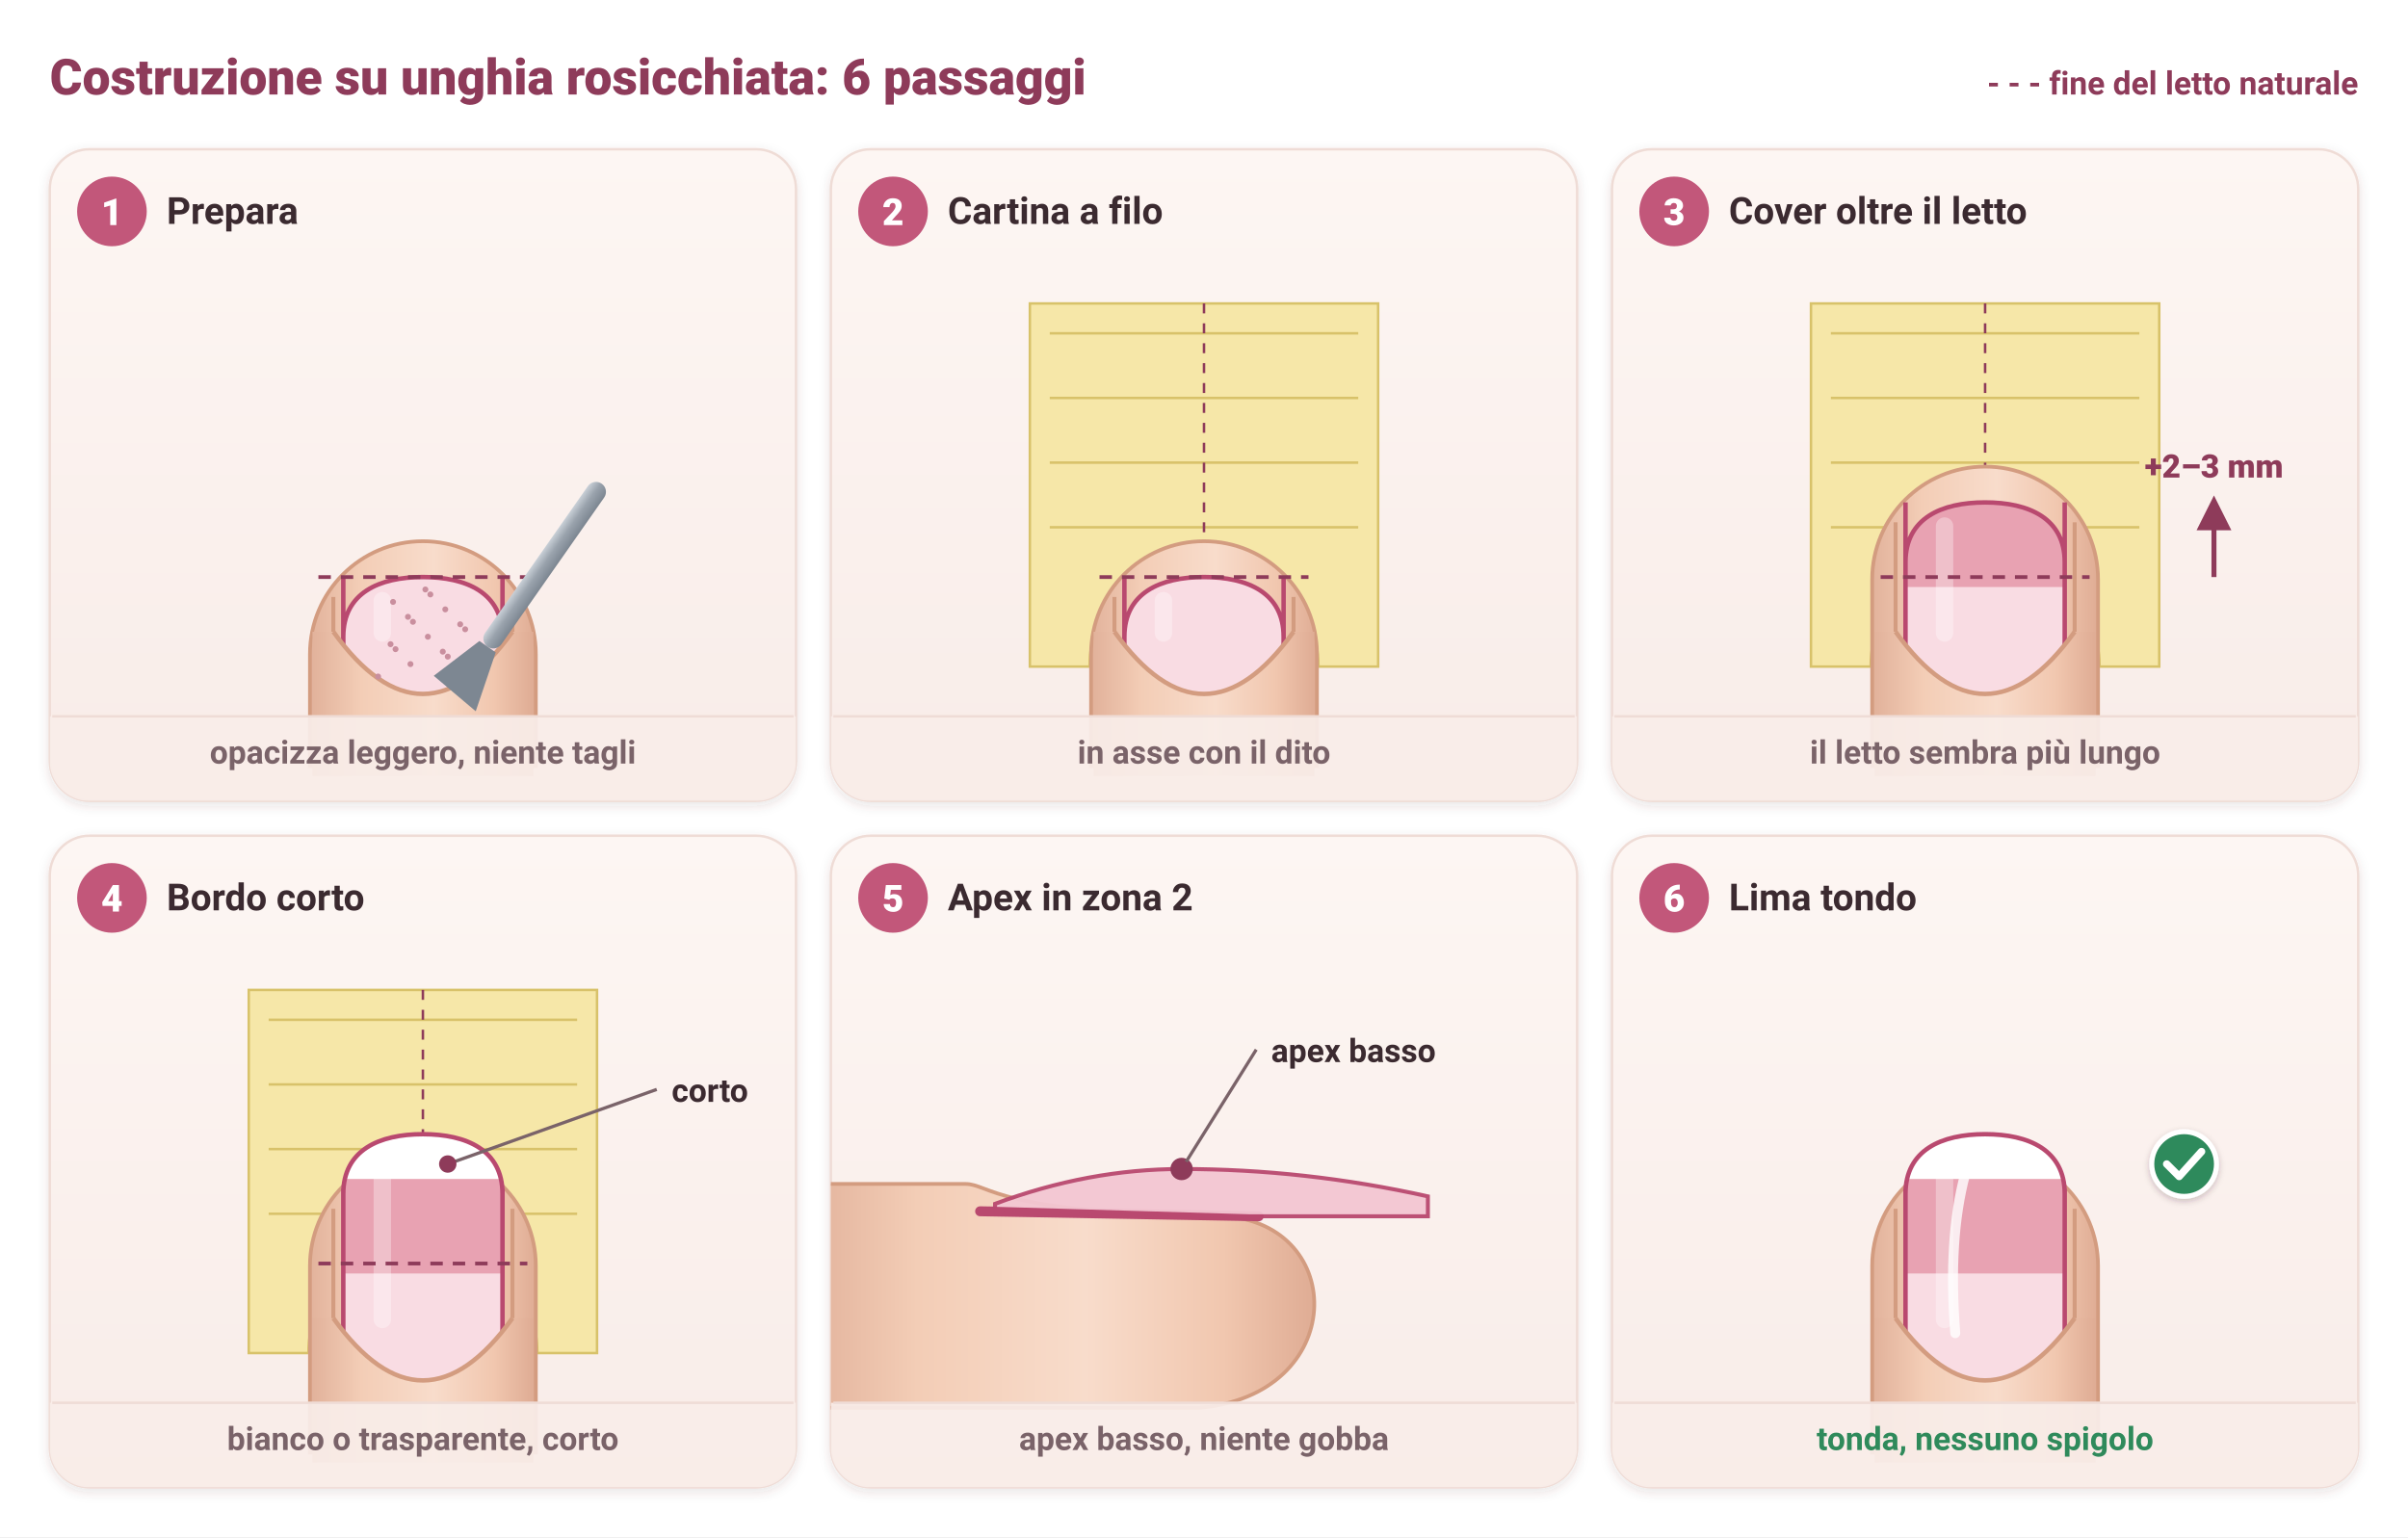
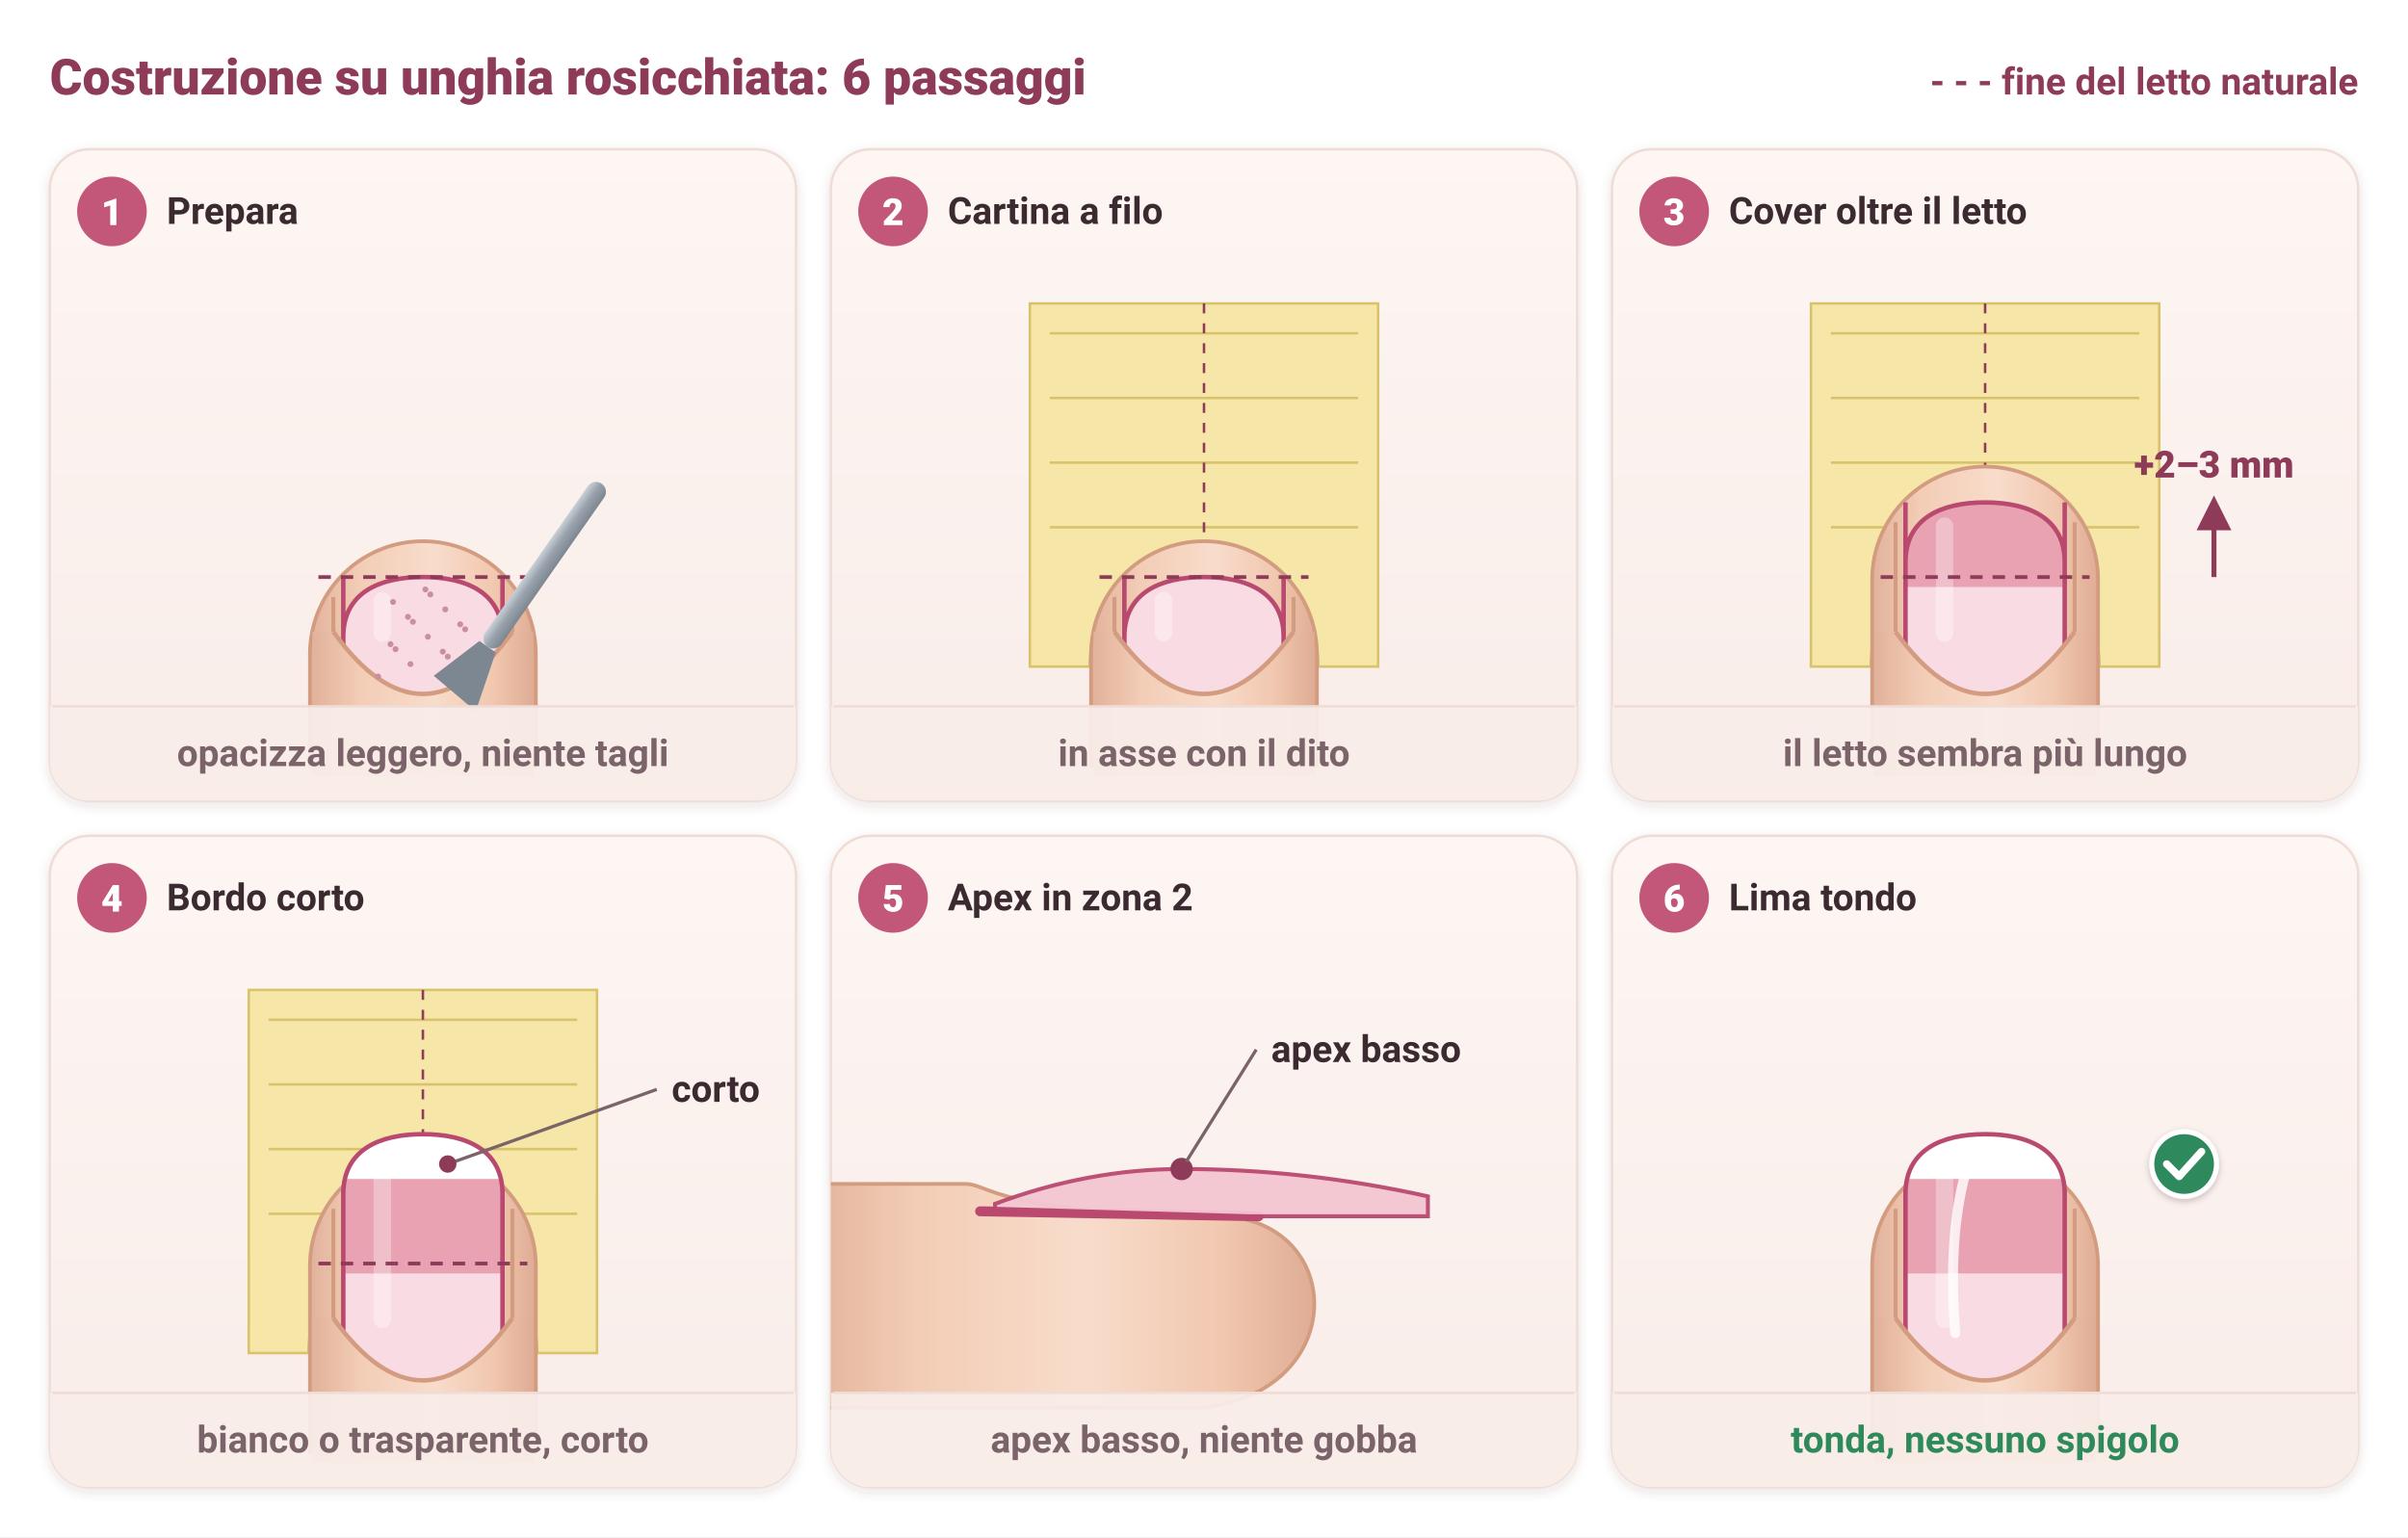
<svg xmlns="http://www.w3.org/2000/svg" viewBox="0 0 968 618" width="968" height="618" font-family="system-ui, -apple-system, 'Segoe UI', Roboto, Arial, sans-serif" role="img">
  <rect width="100%" height="100%" fill="#ffffff" />
  <defs>
    <linearGradient id="nxSkin" x1="0" y1="0" x2="1" y2="0">
      <stop offset="0" stop-color="#e2b29b" />
      <stop offset=".22" stop-color="#f3cdb6" />
      <stop offset=".55" stop-color="#f8dccb" />
      <stop offset=".82" stop-color="#f1c7af" />
      <stop offset="1" stop-color="#dfac94" />
    </linearGradient>
    <linearGradient id="nxMetal" x1="0" y1="0" x2="0" y2="1">
      <stop offset="0" stop-color="#c9d0d7" />
      <stop offset=".45" stop-color="#9aa3ad" />
      <stop offset="1" stop-color="#7c8691" />
    </linearGradient>
    <linearGradient id="nxPanel" x1="0" y1="0" x2="0" y2="1">
      <stop offset="0" stop-color="#fdf6f3" />
      <stop offset="1" stop-color="#f8ece8" />
    </linearGradient>
    <filter id="nxSh" x="-5%" y="-5%" width="110%" height="115%">
      <feDropShadow dx="0" dy="1.5" stdDeviation="2.2" flood-color="#5a2a3a" flood-opacity=".13" />
    </filter>
    <filter id="nxShS" x="-20%" y="-20%" width="140%" height="150%">
      <feDropShadow dx="0" dy="1" stdDeviation="1.2" flood-color="#3b2a30" flood-opacity=".25" />
    </filter>
  </defs>
  <defs>
    <marker id="ar" viewBox="0 0 10 10" refX="8" refY="5" markerWidth="7" markerHeight="7" orient="auto-start-reverse">
      <path d="M0,0 L10,5 L0,10 z" fill="#8e3b5a" />
    </marker>
    <marker id="arw" viewBox="0 0 10 10" refX="8" refY="5" markerWidth="7" markerHeight="7" orient="auto-start-reverse">
      <path d="M0,0 L10,5 L0,10 z" fill="#7a6369" />
    </marker>
  </defs>
  <text x="20.0" y="38.0" font-size="20" text-anchor="start" font-weight="800" fill="#8e3b5a">Costruzione su unghia rosicchiata: 6 passaggi</text>
-   <text x="948.0" y="38.0" font-size="13" text-anchor="end" font-weight="700" fill="#8e3b5a">- - -  fine del letto naturale</text>
+   <text x="948.0" y="38.0" font-size="15" text-anchor="end" font-weight="700" fill="#8e3b5a">- - -  fine del letto naturale</text>
  <defs>
    <clipPath id="dk16">
      <rect x="20" y="60" width="300" height="262" rx="16" />
    </clipPath>
  </defs>
  <rect x="20" y="60" width="300" height="262" rx="16" fill="url(#nxPanel)" stroke="#efdcd6" stroke-width="1" filter="url(#nxSh)" />
  <g clip-path="url(#dk16)">
    <g transform="translate(20.0,60.0) rotate(0.0) scale(1.000)">
      <path d="M104.6,248.0 L104.6,203.0 A45.4,45.4 0 0 1 195.4,203.0 L195.4,248.0 Z" fill="url(#nxSkin)" stroke="#d39c80" stroke-width="1.5" />
      <defs>
        <clipPath id="c15">
          <path d="M118.0,228.0 L182.0,228.0 L182.0,172.0 L182.0,196.0 C182.0,178.4 167.6,172.0 150.0,172.0 C132.4,172.0 118.0,178.4 118.0,196.0 L118.0,172.0 Z" />
        </clipPath>
      </defs>
      <path d="M118.0,228.0 L182.0,228.0 L182.0,172.0 L182.0,196.0 C182.0,178.4 167.6,172.0 150.0,172.0 C132.4,172.0 118.0,178.4 118.0,196.0 L118.0,172.0 Z" fill="#f9dce3" />
      <rect x="130.2" y="178.0" width="7.0" height="20.0" rx="3.5" fill="#fff" opacity=".32" clip-path="url(#c15)" />
      <path d="M118.0,228.0 L182.0,228.0 L182.0,172.0 L182.0,196.0 C182.0,178.4 167.6,172.0 150.0,172.0 C132.4,172.0 118.0,178.4 118.0,196.0 L118.0,172.0 Z" fill="none" stroke="#b9496f" stroke-width="1.8" />
      <path d="M105.6,194.0 L114.0,194.0 Q150.0,244.0 186.0,194.0 L194.4,194.0 L194.4,252.0 L105.6,252.0 Z" fill="url(#nxSkin)" />
      <path d="M114.0,194.0 Q150.0,244.0 186.0,194.0" fill="none" stroke="#d39c80" stroke-width="1.8" />
      <path d="M114.0,194.0 L114.0,180.0" stroke="#d39c80" stroke-width="1.6" />
      <path d="M186.0,194.0 L186.0,180.0" stroke="#d39c80" stroke-width="1.6" />
      <line x1="108.0" y1="172.0" x2="192.0" y2="172.0" stroke="#8e3b5a" stroke-width="1.5" stroke-dasharray="5 4" />
      <circle cx="132.0" cy="212.0" r="1.2" fill="#c98f9e" stroke="none" stroke-width="0" />
      <circle cx="139.0" cy="201.0" r="1.2" fill="#c98f9e" stroke="none" stroke-width="0" />
      <circle cx="146.0" cy="190.0" r="1.2" fill="#c98f9e" stroke="none" stroke-width="0" />
      <circle cx="153.0" cy="179.0" r="1.2" fill="#c98f9e" stroke="none" stroke-width="0" />
      <circle cx="160.0" cy="204.0" r="1.2" fill="#c98f9e" stroke="none" stroke-width="0" />
      <circle cx="167.0" cy="193.0" r="1.2" fill="#c98f9e" stroke="none" stroke-width="0" />
      <circle cx="138.0" cy="182.0" r="1.2" fill="#c98f9e" stroke="none" stroke-width="0" />
      <circle cx="145.0" cy="207.0" r="1.2" fill="#c98f9e" stroke="none" stroke-width="0" />
      <circle cx="152.0" cy="196.0" r="1.2" fill="#c98f9e" stroke="none" stroke-width="0" />
      <circle cx="159.0" cy="185.0" r="1.2" fill="#c98f9e" stroke="none" stroke-width="0" />
      <circle cx="166.0" cy="210.0" r="1.2" fill="#c98f9e" stroke="none" stroke-width="0" />
      <circle cx="137.0" cy="199.0" r="1.2" fill="#c98f9e" stroke="none" stroke-width="0" />
      <circle cx="144.0" cy="188.0" r="1.2" fill="#c98f9e" stroke="none" stroke-width="0" />
      <circle cx="151.0" cy="177.0" r="1.2" fill="#c98f9e" stroke="none" stroke-width="0" />
      <circle cx="158.0" cy="202.0" r="1.2" fill="#c98f9e" stroke="none" stroke-width="0" />
      <circle cx="165.0" cy="191.0" r="1.2" fill="#c98f9e" stroke="none" stroke-width="0" />
      <g transform="translate(176.0,200.0) rotate(-55.0)">
        <rect x="0" y="-4" width="80" height="8" rx="4" fill="url(#nxMetal)" />
        <path d="M0,-4 L-22,-11 L-24,11 L0,4 Z" fill="#7d8792" />
      </g>
    </g>
  </g>
-   <rect x="20" y="288" width="300" height="34" fill="#f9ede9" opacity=".93" clip-path="url(#dk16)" />
-   <line x1="21" y1="288" x2="319" y2="288" stroke="#efdcd6" stroke-width="1" />
+   <rect x="20" y="284" width="300" height="38" fill="#f9ede9" opacity=".93" clip-path="url(#dk16)" />
+   <line x1="21" y1="284" x2="319" y2="284" stroke="#efdcd6" stroke-width="1" />
  <circle cx="45" cy="85" r="14" fill="#c2577a" />
  <text x="45.0" y="90.5" font-size="15" text-anchor="middle" font-weight="800" fill="#fff">1</text>
  <text x="67.0" y="90.0" font-size="15.0" text-anchor="start" font-weight="700" fill="#3b2a30">Prepara</text>
-   <text x="170.0" y="307.0" font-size="13.0" text-anchor="middle" font-weight="700" fill="#7a6369">opacizza leggero, niente tagli</text>
+   <text x="170.0" y="308.0" font-size="15.0" text-anchor="middle" font-weight="700" fill="#7a6369">opacizza leggero, niente tagli</text>
  <defs>
    <clipPath id="dk18">
      <rect x="334" y="60" width="300" height="262" rx="16" />
    </clipPath>
  </defs>
  <rect x="334" y="60" width="300" height="262" rx="16" fill="url(#nxPanel)" stroke="#efdcd6" stroke-width="1" filter="url(#nxSh)" />
  <g clip-path="url(#dk18)">
    <g transform="translate(334.0,60.0) rotate(0.0) scale(1.000)">
      <path d="M80.0,208.0 L80.0,62.0 L220.0,62.0 L220.0,208.0 L196.0,208.0 A46.0,48.0 0 0 0 104.0,208.0 Z" fill="#f6e7a8" stroke="#d8c26a" />
      <line x1="88.0" y1="152.0" x2="212.0" y2="152.0" stroke="#d8c26a" />
      <line x1="88.0" y1="126.0" x2="212.0" y2="126.0" stroke="#d8c26a" />
      <line x1="88.0" y1="100.0" x2="212.0" y2="100.0" stroke="#d8c26a" />
      <line x1="88.0" y1="74.0" x2="212.0" y2="74.0" stroke="#d8c26a" />
      <line x1="150.0" y1="62.0" x2="150.0" y2="164.0" stroke="#8e3b5a" stroke-dasharray="4 4" />
      <path d="M104.6,248.0 L104.6,203.0 A45.4,45.4 0 0 1 195.4,203.0 L195.4,248.0 Z" fill="url(#nxSkin)" stroke="#d39c80" stroke-width="1.5" />
      <defs>
        <clipPath id="c17">
          <path d="M118.0,228.0 L182.0,228.0 L182.0,172.0 L182.0,196.0 C182.0,178.4 167.6,172.0 150.0,172.0 C132.4,172.0 118.0,178.4 118.0,196.0 L118.0,172.0 Z" />
        </clipPath>
      </defs>
      <path d="M118.0,228.0 L182.0,228.0 L182.0,172.0 L182.0,196.0 C182.0,178.4 167.6,172.0 150.0,172.0 C132.4,172.0 118.0,178.4 118.0,196.0 L118.0,172.0 Z" fill="#f9dce3" />
      <rect x="130.2" y="178.0" width="7.0" height="20.0" rx="3.5" fill="#fff" opacity=".32" clip-path="url(#c17)" />
      <path d="M118.0,228.0 L182.0,228.0 L182.0,172.0 L182.0,196.0 C182.0,178.4 167.6,172.0 150.0,172.0 C132.4,172.0 118.0,178.4 118.0,196.0 L118.0,172.0 Z" fill="none" stroke="#b9496f" stroke-width="1.8" />
      <path d="M105.6,194.0 L114.0,194.0 Q150.0,244.0 186.0,194.0 L194.4,194.0 L194.4,252.0 L105.6,252.0 Z" fill="url(#nxSkin)" />
      <path d="M114.0,194.0 Q150.0,244.0 186.0,194.0" fill="none" stroke="#d39c80" stroke-width="1.8" />
      <path d="M114.0,194.0 L114.0,180.0" stroke="#d39c80" stroke-width="1.6" />
      <path d="M186.0,194.0 L186.0,180.0" stroke="#d39c80" stroke-width="1.6" />
      <line x1="108.0" y1="172.0" x2="192.0" y2="172.0" stroke="#8e3b5a" stroke-width="1.5" stroke-dasharray="5 4" />
    </g>
  </g>
-   <rect x="334" y="288" width="300" height="34" fill="#f9ede9" opacity=".93" clip-path="url(#dk18)" />
-   <line x1="335" y1="288" x2="633" y2="288" stroke="#efdcd6" stroke-width="1" />
+   <rect x="334" y="284" width="300" height="38" fill="#f9ede9" opacity=".93" clip-path="url(#dk18)" />
+   <line x1="335" y1="284" x2="633" y2="284" stroke="#efdcd6" stroke-width="1" />
  <circle cx="359" cy="85" r="14" fill="#c2577a" />
  <text x="359.0" y="90.5" font-size="15" text-anchor="middle" font-weight="800" fill="#fff">2</text>
  <text x="381.0" y="90.0" font-size="15.0" text-anchor="start" font-weight="700" fill="#3b2a30">Cartina a filo</text>
-   <text x="484.0" y="307.0" font-size="13.0" text-anchor="middle" font-weight="700" fill="#7a6369">in asse con il dito</text>
+   <text x="484.0" y="308.0" font-size="15.0" text-anchor="middle" font-weight="700" fill="#7a6369">in asse con il dito</text>
  <defs>
    <clipPath id="dk20">
      <rect x="648" y="60" width="300" height="262" rx="16" />
    </clipPath>
  </defs>
  <rect x="648" y="60" width="300" height="262" rx="16" fill="url(#nxPanel)" stroke="#efdcd6" stroke-width="1" filter="url(#nxSh)" />
  <g clip-path="url(#dk20)">
    <g transform="translate(648.0,60.0) rotate(0.0) scale(1.000)">
      <path d="M80.0,208.0 L80.0,62.0 L220.0,62.0 L220.0,208.0 L196.0,208.0 A46.0,48.0 0 0 0 104.0,208.0 Z" fill="#f6e7a8" stroke="#d8c26a" />
      <line x1="88.0" y1="152.0" x2="212.0" y2="152.0" stroke="#d8c26a" />
      <line x1="88.0" y1="126.0" x2="212.0" y2="126.0" stroke="#d8c26a" />
      <line x1="88.0" y1="100.0" x2="212.0" y2="100.0" stroke="#d8c26a" />
      <line x1="88.0" y1="74.0" x2="212.0" y2="74.0" stroke="#d8c26a" />
      <line x1="150.0" y1="62.0" x2="150.0" y2="164.0" stroke="#8e3b5a" stroke-dasharray="4 4" />
      <path d="M104.6,248.0 L104.6,173.0 A45.4,45.4 0 0 1 195.4,173.0 L195.4,248.0 Z" fill="url(#nxSkin)" stroke="#d39c80" stroke-width="1.5" />
      <defs>
        <clipPath id="c19">
          <path d="M118.0,228.0 L182.0,228.0 L182.0,142.0 L182.0,166.0 C182.0,148.4 167.6,142.0 150.0,142.0 C132.4,142.0 118.0,148.4 118.0,166.0 L118.0,142.0 Z" />
        </clipPath>
      </defs>
      <path d="M118.0,228.0 L182.0,228.0 L182.0,142.0 L182.0,166.0 C182.0,148.4 167.6,142.0 150.0,142.0 C132.4,142.0 118.0,148.4 118.0,166.0 L118.0,142.0 Z" fill="#f9dce3" />
      <rect x="110.0" y="138.0" width="80.0" height="38.0" fill="#e8a2b2" clip-path="url(#c19)" />
      <rect x="130.2" y="148.0" width="7.0" height="50.0" rx="3.5" fill="#fff" opacity=".32" clip-path="url(#c19)" />
      <path d="M118.0,228.0 L182.0,228.0 L182.0,142.0 L182.0,166.0 C182.0,148.4 167.6,142.0 150.0,142.0 C132.4,142.0 118.0,148.4 118.0,166.0 L118.0,142.0 Z" fill="none" stroke="#b9496f" stroke-width="1.8" />
      <path d="M105.6,194.0 L114.0,194.0 Q150.0,244.0 186.0,194.0 L194.4,194.0 L194.4,252.0 L105.6,252.0 Z" fill="url(#nxSkin)" />
      <path d="M114.0,194.0 Q150.0,244.0 186.0,194.0" fill="none" stroke="#d39c80" stroke-width="1.8" />
      <path d="M114.0,194.0 L114.0,150.0" stroke="#d39c80" stroke-width="1.6" />
      <path d="M186.0,194.0 L186.0,150.0" stroke="#d39c80" stroke-width="1.6" />
      <line x1="108.0" y1="172.0" x2="192.0" y2="172.0" stroke="#8e3b5a" stroke-width="1.5" stroke-dasharray="5 4" />
      <line x1="242.0" y1="172.0" x2="242.0" y2="142.0" stroke="#8e3b5a" stroke-width="2" marker-end="url(#ar)" />
-       <text x="242.0" y="132.0" font-size="13" text-anchor="middle" font-weight="800" fill="#8e3b5a">+2–3 mm</text>
-     </g>
-   </g>
-   <rect x="648" y="288" width="300" height="34" fill="#f9ede9" opacity=".93" clip-path="url(#dk20)" />
-   <line x1="649" y1="288" x2="947" y2="288" stroke="#efdcd6" stroke-width="1" />
+       <text x="242.0" y="132.0" font-size="15" text-anchor="middle" font-weight="800" fill="#8e3b5a">+2–3 mm</text>
+     </g>
+   </g>
+   <rect x="648" y="284" width="300" height="38" fill="#f9ede9" opacity=".93" clip-path="url(#dk20)" />
+   <line x1="649" y1="284" x2="947" y2="284" stroke="#efdcd6" stroke-width="1" />
  <circle cx="673" cy="85" r="14" fill="#c2577a" />
  <text x="673.0" y="90.5" font-size="15" text-anchor="middle" font-weight="800" fill="#fff">3</text>
  <text x="695.0" y="90.0" font-size="15.0" text-anchor="start" font-weight="700" fill="#3b2a30">Cover oltre il letto</text>
-   <text x="798.0" y="307.0" font-size="13.0" text-anchor="middle" font-weight="700" fill="#7a6369">il letto sembra più lungo</text>
+   <text x="798.0" y="308.0" font-size="15.0" text-anchor="middle" font-weight="700" fill="#7a6369">il letto sembra più lungo</text>
  <defs>
    <clipPath id="dk22">
      <rect x="20" y="336" width="300" height="262" rx="16" />
    </clipPath>
  </defs>
  <rect x="20" y="336" width="300" height="262" rx="16" fill="url(#nxPanel)" stroke="#efdcd6" stroke-width="1" filter="url(#nxSh)" />
  <g clip-path="url(#dk22)">
    <g transform="translate(20.0,336.0) rotate(0.0) scale(1.000)">
      <path d="M80.0,208.0 L80.0,62.0 L220.0,62.0 L220.0,208.0 L196.0,208.0 A46.0,48.0 0 0 0 104.0,208.0 Z" fill="#f6e7a8" stroke="#d8c26a" />
      <line x1="88.0" y1="152.0" x2="212.0" y2="152.0" stroke="#d8c26a" />
      <line x1="88.0" y1="126.0" x2="212.0" y2="126.0" stroke="#d8c26a" />
      <line x1="88.0" y1="100.0" x2="212.0" y2="100.0" stroke="#d8c26a" />
      <line x1="88.0" y1="74.0" x2="212.0" y2="74.0" stroke="#d8c26a" />
      <line x1="150.0" y1="62.0" x2="150.0" y2="164.0" stroke="#8e3b5a" stroke-dasharray="4 4" />
      <path d="M104.6,248.0 L104.6,173.0 A45.4,45.4 0 0 1 195.4,173.0 L195.4,248.0 Z" fill="url(#nxSkin)" stroke="#d39c80" stroke-width="1.5" />
      <defs>
        <clipPath id="c21">
          <path d="M118.0,228.0 L182.0,228.0 L182.0,142.0 L182.0,144.0 C182.0,126.4 167.6,120.0 150.0,120.0 C132.4,120.0 118.0,126.4 118.0,144.0 L118.0,142.0 Z" />
        </clipPath>
      </defs>
      <path d="M118.0,228.0 L182.0,228.0 L182.0,142.0 L182.0,144.0 C182.0,126.4 167.6,120.0 150.0,120.0 C132.4,120.0 118.0,126.4 118.0,144.0 L118.0,142.0 Z" fill="#f9dce3" />
      <path d="M112.0,149.0 Q150.0,135.0 188.0,149.0 L188.0,60.0 L112.0,60.0 Z" fill="#ffffff" clip-path="url(#c21)" />
      <rect x="110.0" y="138.0" width="80.0" height="38.0" fill="#e8a2b2" clip-path="url(#c21)" />
      <rect x="130.2" y="126.0" width="7.0" height="72.0" rx="3.5" fill="#fff" opacity=".32" clip-path="url(#c21)" />
      <path d="M118.0,228.0 L182.0,228.0 L182.0,142.0 L182.0,144.0 C182.0,126.4 167.6,120.0 150.0,120.0 C132.4,120.0 118.0,126.4 118.0,144.0 L118.0,142.0 Z" fill="none" stroke="#b9496f" stroke-width="1.8" />
      <path d="M105.6,194.0 L114.0,194.0 Q150.0,244.0 186.0,194.0 L194.4,194.0 L194.4,252.0 L105.6,252.0 Z" fill="url(#nxSkin)" />
      <path d="M114.0,194.0 Q150.0,244.0 186.0,194.0" fill="none" stroke="#d39c80" stroke-width="1.8" />
      <path d="M114.0,194.0 L114.0,150.0" stroke="#d39c80" stroke-width="1.6" />
      <path d="M186.0,194.0 L186.0,150.0" stroke="#d39c80" stroke-width="1.6" />
      <line x1="108.0" y1="172.0" x2="192.0" y2="172.0" stroke="#8e3b5a" stroke-width="1.5" stroke-dasharray="5 4" />
      <line x1="160.0" y1="132.0" x2="244.0" y2="102.0" stroke="#7a6369" stroke-width="1.3" />
      <circle cx="160.0" cy="132.0" r="3.5" fill="#8e3b5a" />
-       <text x="250.0" y="107.0" font-size="13" text-anchor="start" font-weight="600" fill="#3b2a30">corto</text>
-     </g>
-   </g>
-   <rect x="20" y="564" width="300" height="34" fill="#f9ede9" opacity=".93" clip-path="url(#dk22)" />
-   <line x1="21" y1="564" x2="319" y2="564" stroke="#efdcd6" stroke-width="1" />
+       <text x="250.0" y="107.0" font-size="15" text-anchor="start" font-weight="600" fill="#3b2a30">corto</text>
+     </g>
+   </g>
+   <rect x="20" y="560" width="300" height="38" fill="#f9ede9" opacity=".93" clip-path="url(#dk22)" />
+   <line x1="21" y1="560" x2="319" y2="560" stroke="#efdcd6" stroke-width="1" />
  <circle cx="45" cy="361" r="14" fill="#c2577a" />
  <text x="45.0" y="366.5" font-size="15" text-anchor="middle" font-weight="800" fill="#fff">4</text>
  <text x="67.0" y="366.0" font-size="15.0" text-anchor="start" font-weight="700" fill="#3b2a30">Bordo corto</text>
-   <text x="170.0" y="583.0" font-size="13.0" text-anchor="middle" font-weight="700" fill="#7a6369">bianco o trasparente, corto</text>
+   <text x="170.0" y="584.0" font-size="15.0" text-anchor="middle" font-weight="700" fill="#7a6369">bianco o trasparente, corto</text>
  <defs>
    <clipPath id="dk23">
      <rect x="334" y="336" width="300" height="262" rx="16" />
    </clipPath>
  </defs>
  <rect x="334" y="336" width="300" height="262" rx="16" fill="url(#nxPanel)" stroke="#efdcd6" stroke-width="1" filter="url(#nxSh)" />
  <g clip-path="url(#dk23)">
    <g transform="translate(334.0,336.0) rotate(0.0) scale(1.000)">
      <path d="M-10.0,140.0 L54.0,140.0 C64.0,140.0 66.0,152.0 158.0,153.0 C208.0,156.0 208.0,225.0 148.0,230.0 L-10.0,230.0 Z" fill="url(#nxSkin)" stroke="#d39c80" stroke-width="1.5" />
      <path d="M60.0,151.0 L172.0,153.0" stroke="#b9496f" stroke-width="4" stroke-linecap="round" />
      <path d="M66.0,148.0 Q103.5,134.0 141.0,134.0 Q190.5,134.0 240.0,145.0 L240.0,153.0 L168.0,153.0 L66.0,150.0 Z" fill="#f2c6d2" stroke="#b9496f" stroke-width="1.6" opacity=".95" />
      <circle cx="141.0" cy="134.0" r="4.5" fill="#8e3b5a" stroke="none" stroke-width="0" />
      <line x1="141.0" y1="134.0" x2="171.0" y2="86.0" stroke="#7a6369" stroke-width="1.3" />
      <circle cx="141.0" cy="134.0" r="3.5" fill="#8e3b5a" />
-       <text x="177.0" y="91.0" font-size="13" text-anchor="start" font-weight="600" fill="#3b2a30">apex basso</text>
-     </g>
-   </g>
-   <rect x="334" y="564" width="300" height="34" fill="#f9ede9" opacity=".93" clip-path="url(#dk23)" />
-   <line x1="335" y1="564" x2="633" y2="564" stroke="#efdcd6" stroke-width="1" />
+       <text x="177.0" y="91.0" font-size="15" text-anchor="start" font-weight="600" fill="#3b2a30">apex basso</text>
+     </g>
+   </g>
+   <rect x="334" y="560" width="300" height="38" fill="#f9ede9" opacity=".93" clip-path="url(#dk23)" />
+   <line x1="335" y1="560" x2="633" y2="560" stroke="#efdcd6" stroke-width="1" />
  <circle cx="359" cy="361" r="14" fill="#c2577a" />
  <text x="359.0" y="366.5" font-size="15" text-anchor="middle" font-weight="800" fill="#fff">5</text>
  <text x="381.0" y="366.0" font-size="15.0" text-anchor="start" font-weight="700" fill="#3b2a30">Apex in zona 2</text>
-   <text x="484.0" y="583.0" font-size="13.0" text-anchor="middle" font-weight="700" fill="#7a6369">apex basso, niente gobba</text>
+   <text x="484.0" y="584.0" font-size="15.0" text-anchor="middle" font-weight="700" fill="#7a6369">apex basso, niente gobba</text>
  <defs>
    <clipPath id="dk25">
      <rect x="648" y="336" width="300" height="262" rx="16" />
    </clipPath>
  </defs>
  <rect x="648" y="336" width="300" height="262" rx="16" fill="url(#nxPanel)" stroke="#efdcd6" stroke-width="1" filter="url(#nxSh)" />
  <g clip-path="url(#dk25)">
    <g transform="translate(648.0,336.0) rotate(0.0) scale(1.000)">
      <path d="M104.6,248.0 L104.6,173.0 A45.4,45.4 0 0 1 195.4,173.0 L195.4,248.0 Z" fill="url(#nxSkin)" stroke="#d39c80" stroke-width="1.5" />
      <defs>
        <clipPath id="c24">
          <path d="M118.0,228.0 L182.0,228.0 L182.0,142.0 L182.0,144.0 C182.0,126.4 167.6,120.0 150.0,120.0 C132.4,120.0 118.0,126.4 118.0,144.0 L118.0,142.0 Z" />
        </clipPath>
      </defs>
      <path d="M118.0,228.0 L182.0,228.0 L182.0,142.0 L182.0,144.0 C182.0,126.4 167.6,120.0 150.0,120.0 C132.4,120.0 118.0,126.4 118.0,144.0 L118.0,142.0 Z" fill="#f9dce3" />
      <path d="M112.0,149.0 Q150.0,135.0 188.0,149.0 L188.0,60.0 L112.0,60.0 Z" fill="#ffffff" clip-path="url(#c24)" />
      <rect x="110.0" y="138.0" width="80.0" height="38.0" fill="#e8a2b2" clip-path="url(#c24)" />
      <rect x="130.2" y="126.0" width="7.0" height="72.0" rx="3.5" fill="#fff" opacity=".32" clip-path="url(#c24)" />
      <path d="M118.0,228.0 L182.0,228.0 L182.0,142.0 L182.0,144.0 C182.0,126.4 167.6,120.0 150.0,120.0 C132.4,120.0 118.0,126.4 118.0,144.0 L118.0,142.0 Z" fill="none" stroke="#b9496f" stroke-width="1.8" />
      <path d="M105.6,194.0 L114.0,194.0 Q150.0,244.0 186.0,194.0 L194.4,194.0 L194.4,252.0 L105.6,252.0 Z" fill="url(#nxSkin)" />
      <path d="M114.0,194.0 Q150.0,244.0 186.0,194.0" fill="none" stroke="#d39c80" stroke-width="1.8" />
      <path d="M114.0,194.0 L114.0,150.0" stroke="#d39c80" stroke-width="1.6" />
      <path d="M186.0,194.0 L186.0,150.0" stroke="#d39c80" stroke-width="1.6" />
      <path d="M138.0,200.0 Q135.0,162.0 142.0,136.0" fill="none" stroke="#fff" stroke-width="4" stroke-linecap="round" stroke-linejoin="round" opacity=".8" />
      <circle cx="230.0" cy="132.0" r="13" fill="#2f8a5b" stroke="#fff" stroke-width="2" filter="url(#nxShS)" />
      <path d="M223.0,132.0 l5,5 l9,-10" stroke="#fff" stroke-width="3" fill="none" stroke-linecap="round" stroke-linejoin="round" />
    </g>
  </g>
-   <rect x="648" y="564" width="300" height="34" fill="#f9ede9" opacity=".93" clip-path="url(#dk25)" />
-   <line x1="649" y1="564" x2="947" y2="564" stroke="#efdcd6" stroke-width="1" />
+   <rect x="648" y="560" width="300" height="38" fill="#f9ede9" opacity=".93" clip-path="url(#dk25)" />
+   <line x1="649" y1="560" x2="947" y2="560" stroke="#efdcd6" stroke-width="1" />
  <circle cx="673" cy="361" r="14" fill="#c2577a" />
  <text x="673.0" y="366.5" font-size="15" text-anchor="middle" font-weight="800" fill="#fff">6</text>
  <text x="695.0" y="366.0" font-size="15.0" text-anchor="start" font-weight="700" fill="#3b2a30">Lima tondo</text>
-   <text x="798.0" y="583.0" font-size="13.0" text-anchor="middle" font-weight="700" fill="#2f8a5b">tonda, nessuno spigolo</text>
+   <text x="798.0" y="584.0" font-size="15.0" text-anchor="middle" font-weight="700" fill="#2f8a5b">tonda, nessuno spigolo</text>
</svg>
